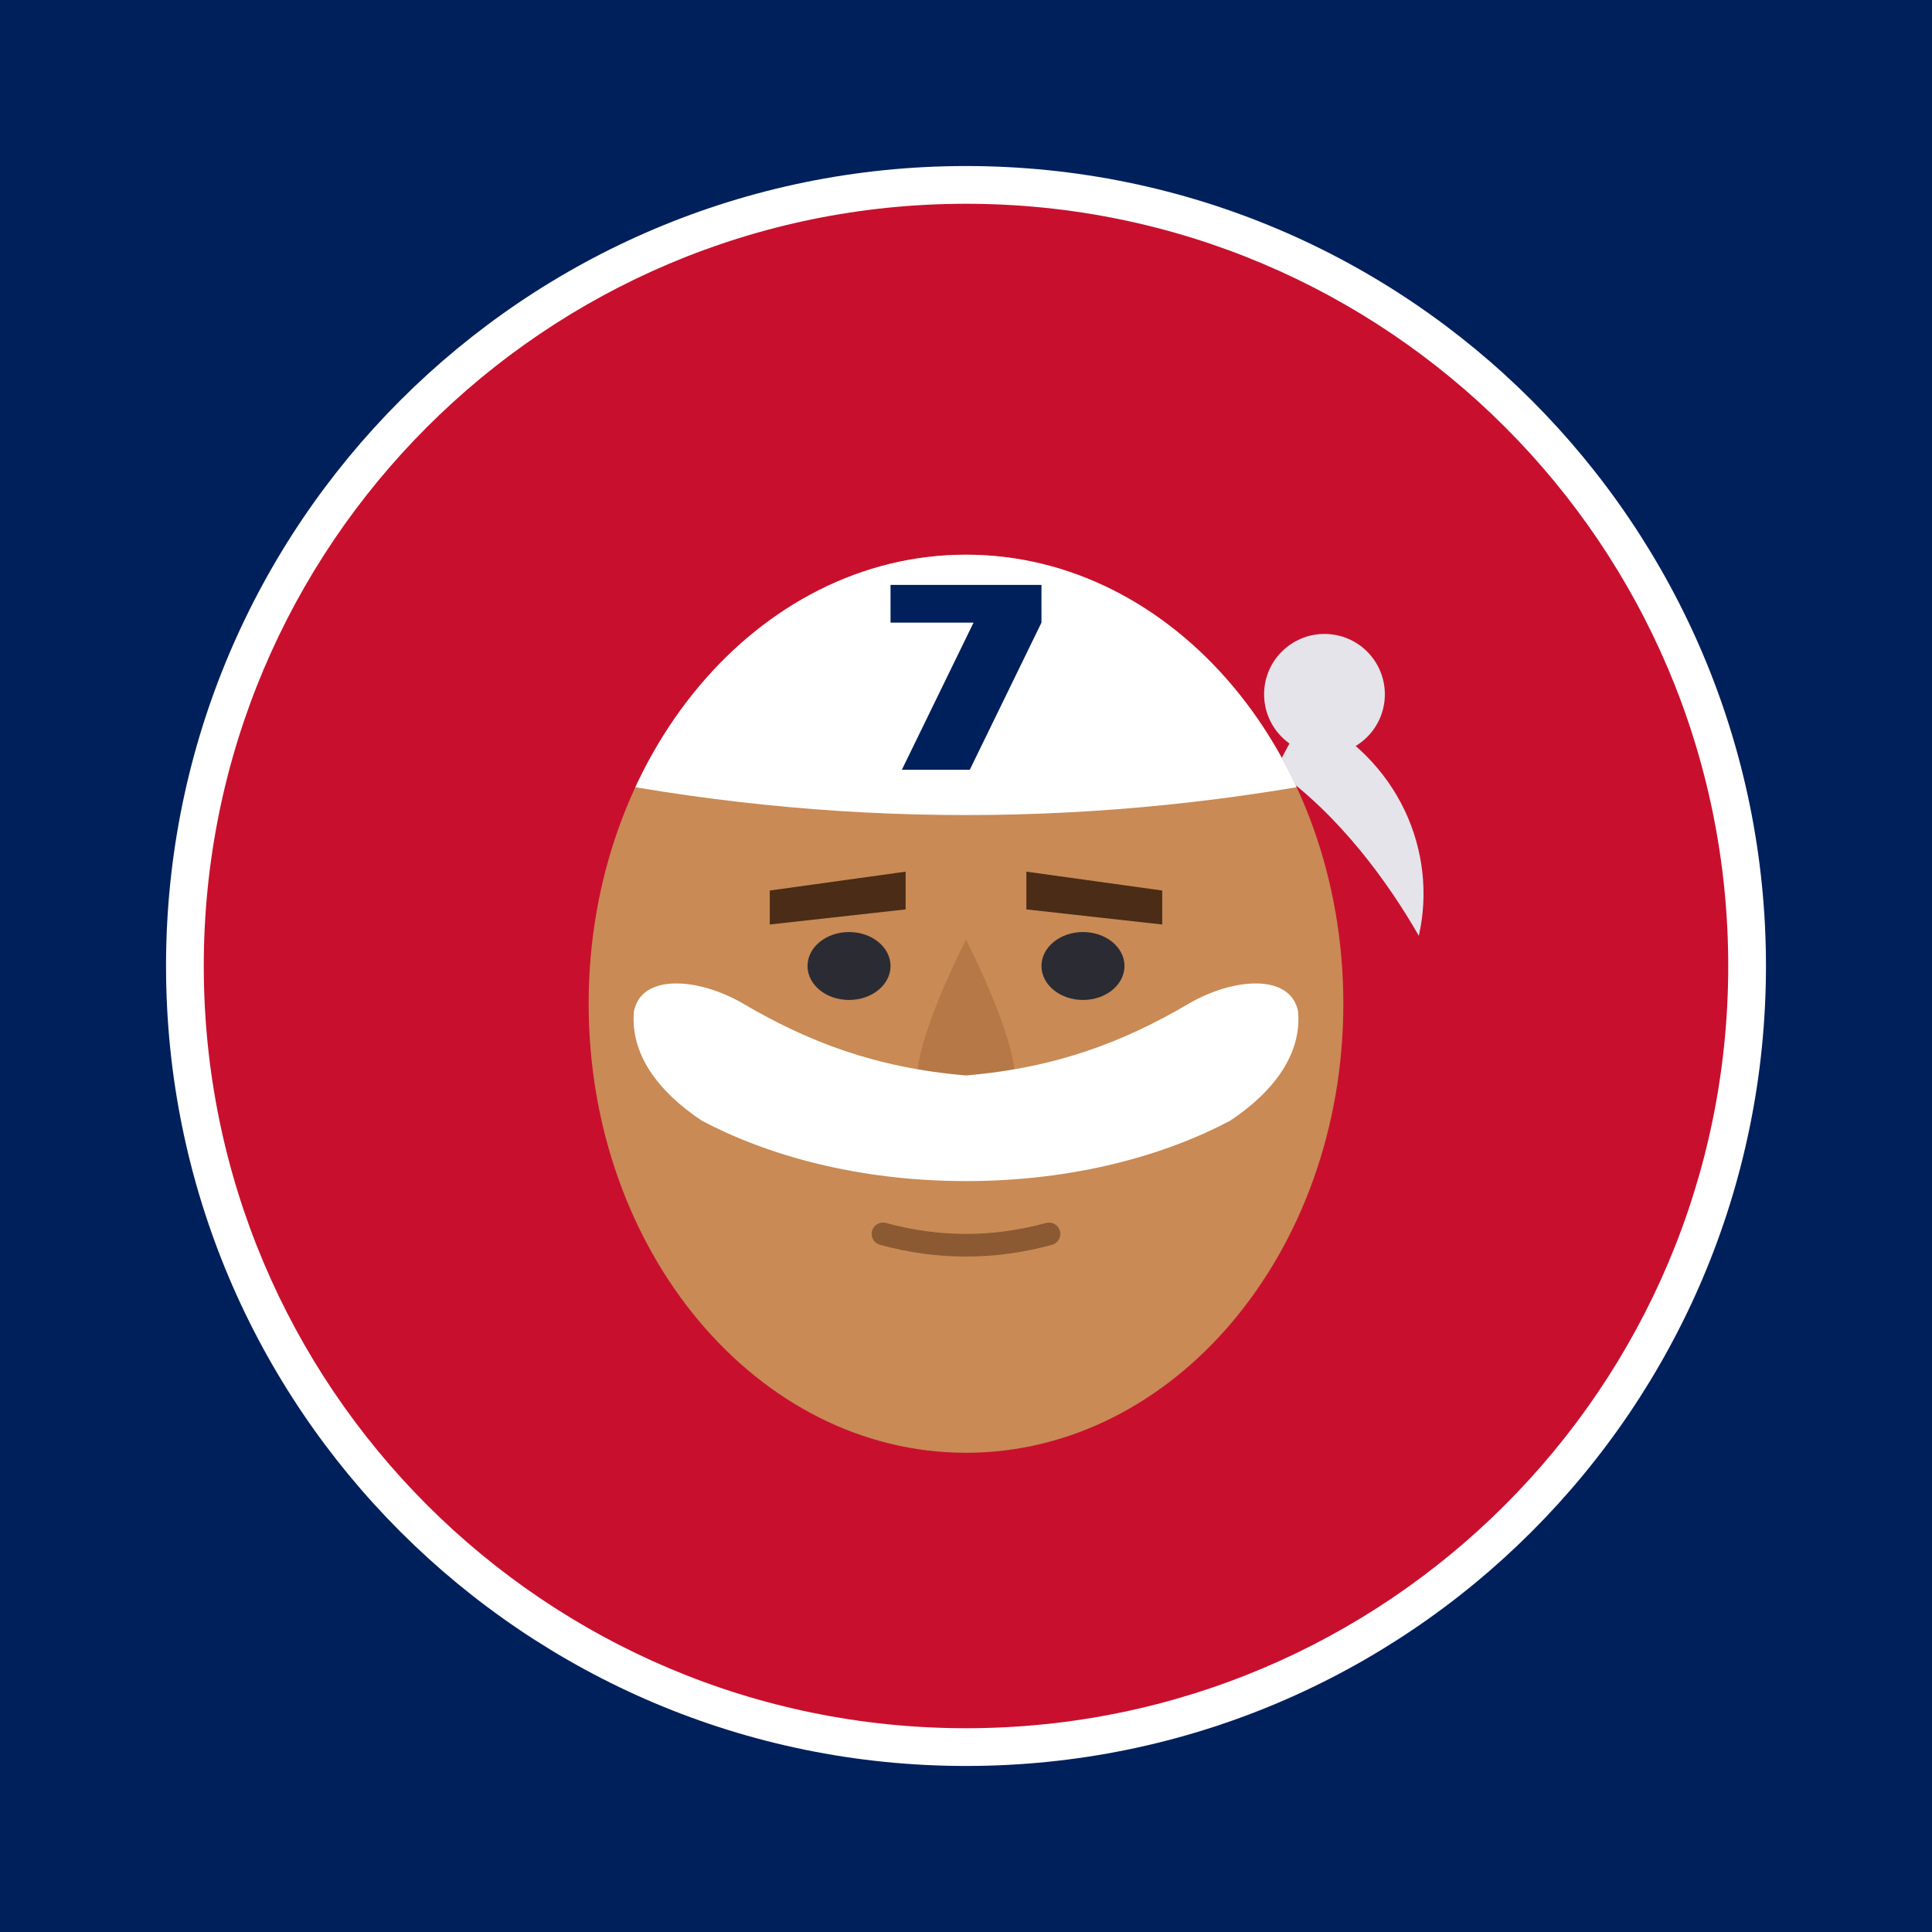
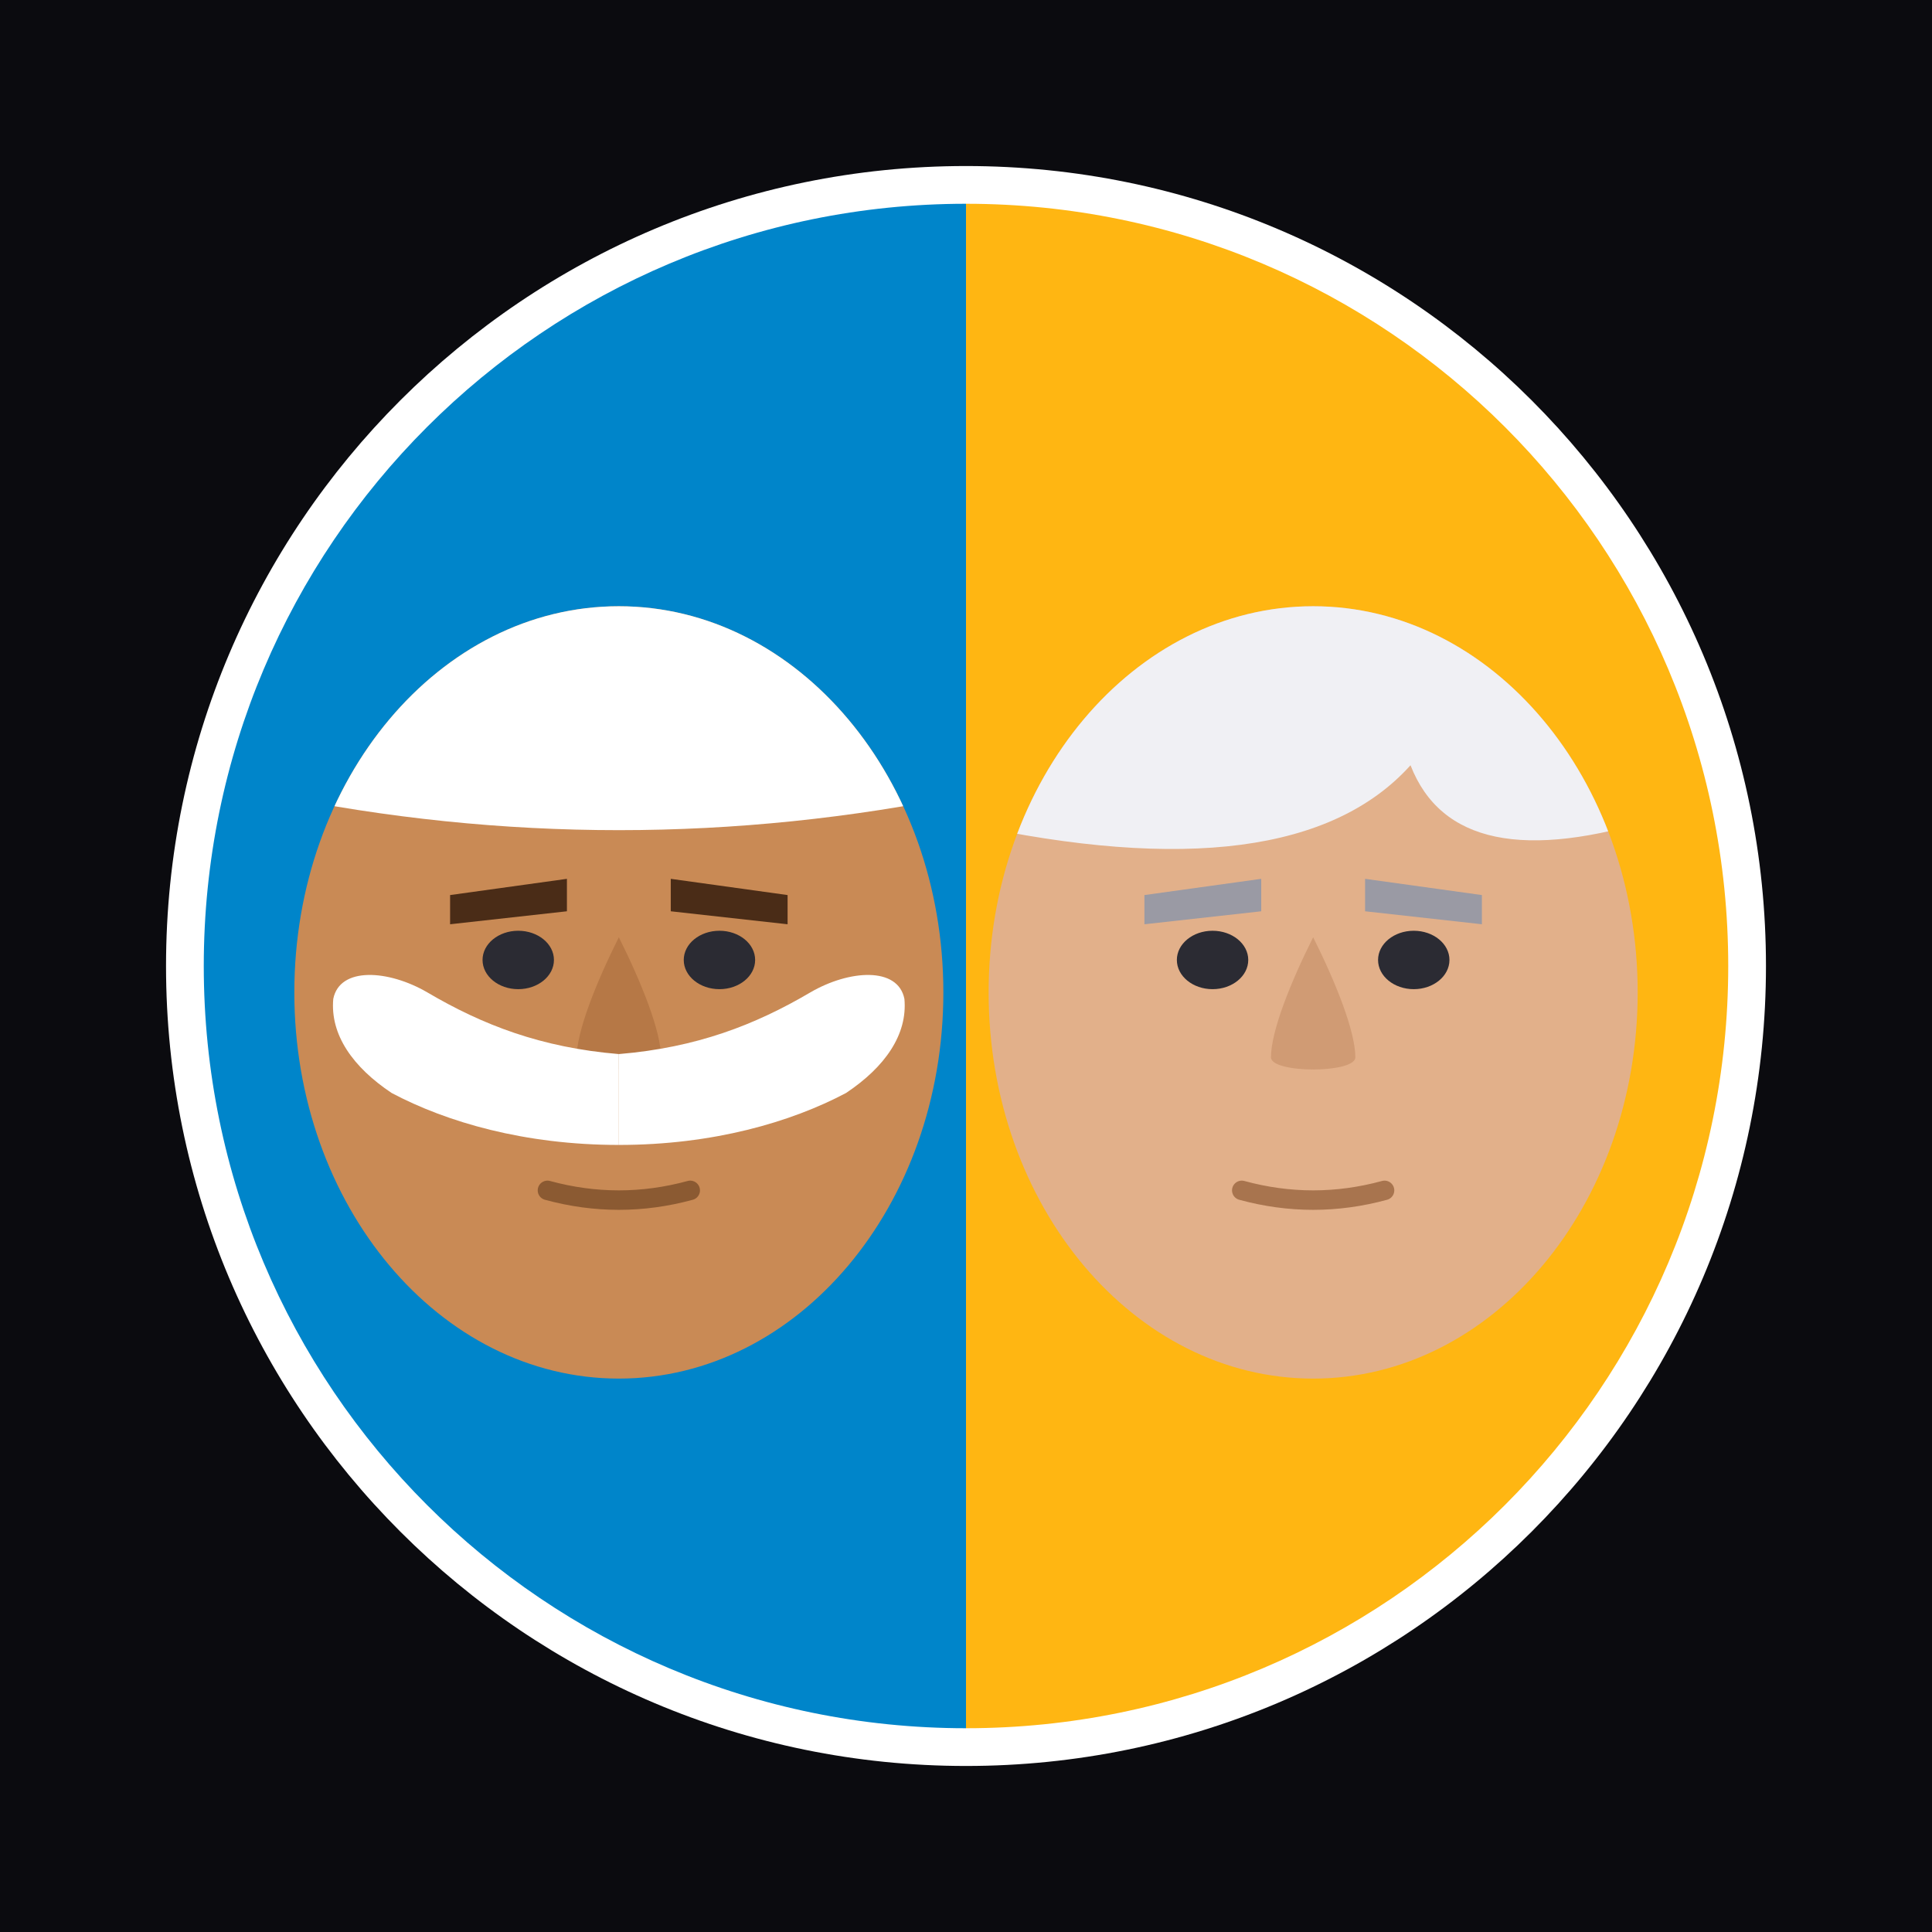
- <svg xmlns="http://www.w3.org/2000/svg" viewBox="0 0 512 512" width="512" height="512" role="img" aria-label="Doctors Fantasy app icon">
+ <svg xmlns="http://www.w3.org/2000/svg" viewBox="0 0 512 512" width="512" height="512" role="img" aria-label="Doctor x stein app icon">
  <defs>
    <clipPath id="head-a">
      <ellipse cx="256" cy="266" rx="100" ry="119" />
    </clipPath>
+     <clipPath id="badge-a">
+       <circle cx="256" cy="256" r="202" />
+     </clipPath>
    <path id="tache-a" d="M256 285              C280 283, 298 276, 315 266              C327 259, 342 258, 344 268              C345 279, 338 289, 326 297              C309 306, 285 313, 256 313 Z" />
  </defs>
-   <rect width="512" height="512" fill="#00205B" />
+   <rect width="512" height="512" fill="#0B0B0F" />
  <circle cx="256" cy="256" r="212" fill="#FFFFFF" />
-   <circle cx="256" cy="256" r="202" fill="#C8102E" />
-   <circle cx="351" cy="184" r="16" fill="#E4E4EA" />
-   <path d="M346 189 C371 201, 381 226, 376 248 C368 234, 355 216, 338 204 Z" fill="#E4E4EA" />
-   <g clip-path="url(#head-a)">
+   <g clip-path="url(#badge-a)">
+     <rect x="0" y="0" width="256" height="512" fill="#0085CA" />
+     <rect x="256" y="0" width="256" height="512" fill="#FFB612" />
+   </g>
+   <g transform="translate(-56.16 34.24) scale(0.86)">
    <ellipse cx="256" cy="266" rx="100" ry="119" fill="#C98A55" />
-     <path d="M256 249 C263 263, 269 278, 269 286 C269 291, 243 291, 243 286 C243 278, 249 263, 256 249 Z" fill="#B67846" />
-     <path d="M234 327 Q256 333 278 327" stroke="#8B5A32" stroke-width="6" stroke-linecap="round" fill="none" />
-     <path d="M149 130 H363 V205 Q256 227 149 205 Z" fill="#FFFFFF" />
+     <g clip-path="url(#head-a)">
+       <path d="M256 249 C263 263, 269 278, 269 286 C269 291, 243 291, 243 286 C243 278, 249 263, 256 249 Z" fill="#B67846" />
+       <path d="M234 327 Q256 333 278 327" stroke="#8B5A32" stroke-width="6" stroke-linecap="round" fill="none" />
+       <path d="M149 130 H363 V205 Q256 227 149 205 Z" fill="#FFFFFF" />
+     </g>
+     <path d="M204 236 L240 231 L240 241 L204 245 Z" fill="#4A2C17" />
+     <path d="M308 236 L272 231 L272 241 L308 245 Z" fill="#4A2C17" />
+     <ellipse cx="225" cy="256" rx="11" ry="9" fill="#2B2B33" />
+     <ellipse cx="287" cy="256" rx="11" ry="9" fill="#2B2B33" />
+     <g fill="#FFFFFF">
+       <use href="#tache-a" />
+       <use href="#tache-a" transform="translate(512,0) scale(-1,1)" />
+     </g>
  </g>
-   <path d="M204 236 L240 231 L240 241 L204 245 Z" fill="#4A2C17" />
-   <path d="M308 236 L272 231 L272 241 L308 245 Z" fill="#4A2C17" />
-   <ellipse cx="225" cy="256" rx="11" ry="9" fill="#2B2B33" />
-   <ellipse cx="287" cy="256" rx="11" ry="9" fill="#2B2B33" />
-   <g fill="#FFFFFF">
-     <use href="#tache-a" />
-     <use href="#tache-a" transform="translate(512,0) scale(-1,1)" />
+   <g transform="translate(127.84 34.24) scale(0.86)">
+     <ellipse cx="256" cy="266" rx="100" ry="119" fill="#E2B08A" />
+     <g clip-path="url(#head-a)">
+       <path d="M256 249 C263 263, 269 278, 269 286 C269 291, 243 291, 243 286 C243 278, 249 263, 256 249 Z" fill="#D09B74" />
+       <path d="M234 327 Q256 333 278 327" stroke="#A8744E" stroke-width="6" stroke-linecap="round" fill="none" />
+       <path d="M149 120 H363 V212 Q300 232 286 196 Q250 236 149 214 Z" fill="#F0F0F4" />
+     </g>
+     <path d="M204 236 L240 231 L240 241 L204 245 Z" fill="#9A9AA4" />
+     <path d="M308 236 L272 231 L272 241 L308 245 Z" fill="#9A9AA4" />
+     <ellipse cx="225" cy="256" rx="11" ry="9" fill="#2B2B33" />
+     <ellipse cx="287" cy="256" rx="11" ry="9" fill="#2B2B33" />
  </g>
-   <path d="M236 155 H276 V165 L257 204 H239 L258 165 H236 Z" fill="#00205B" />
</svg>
